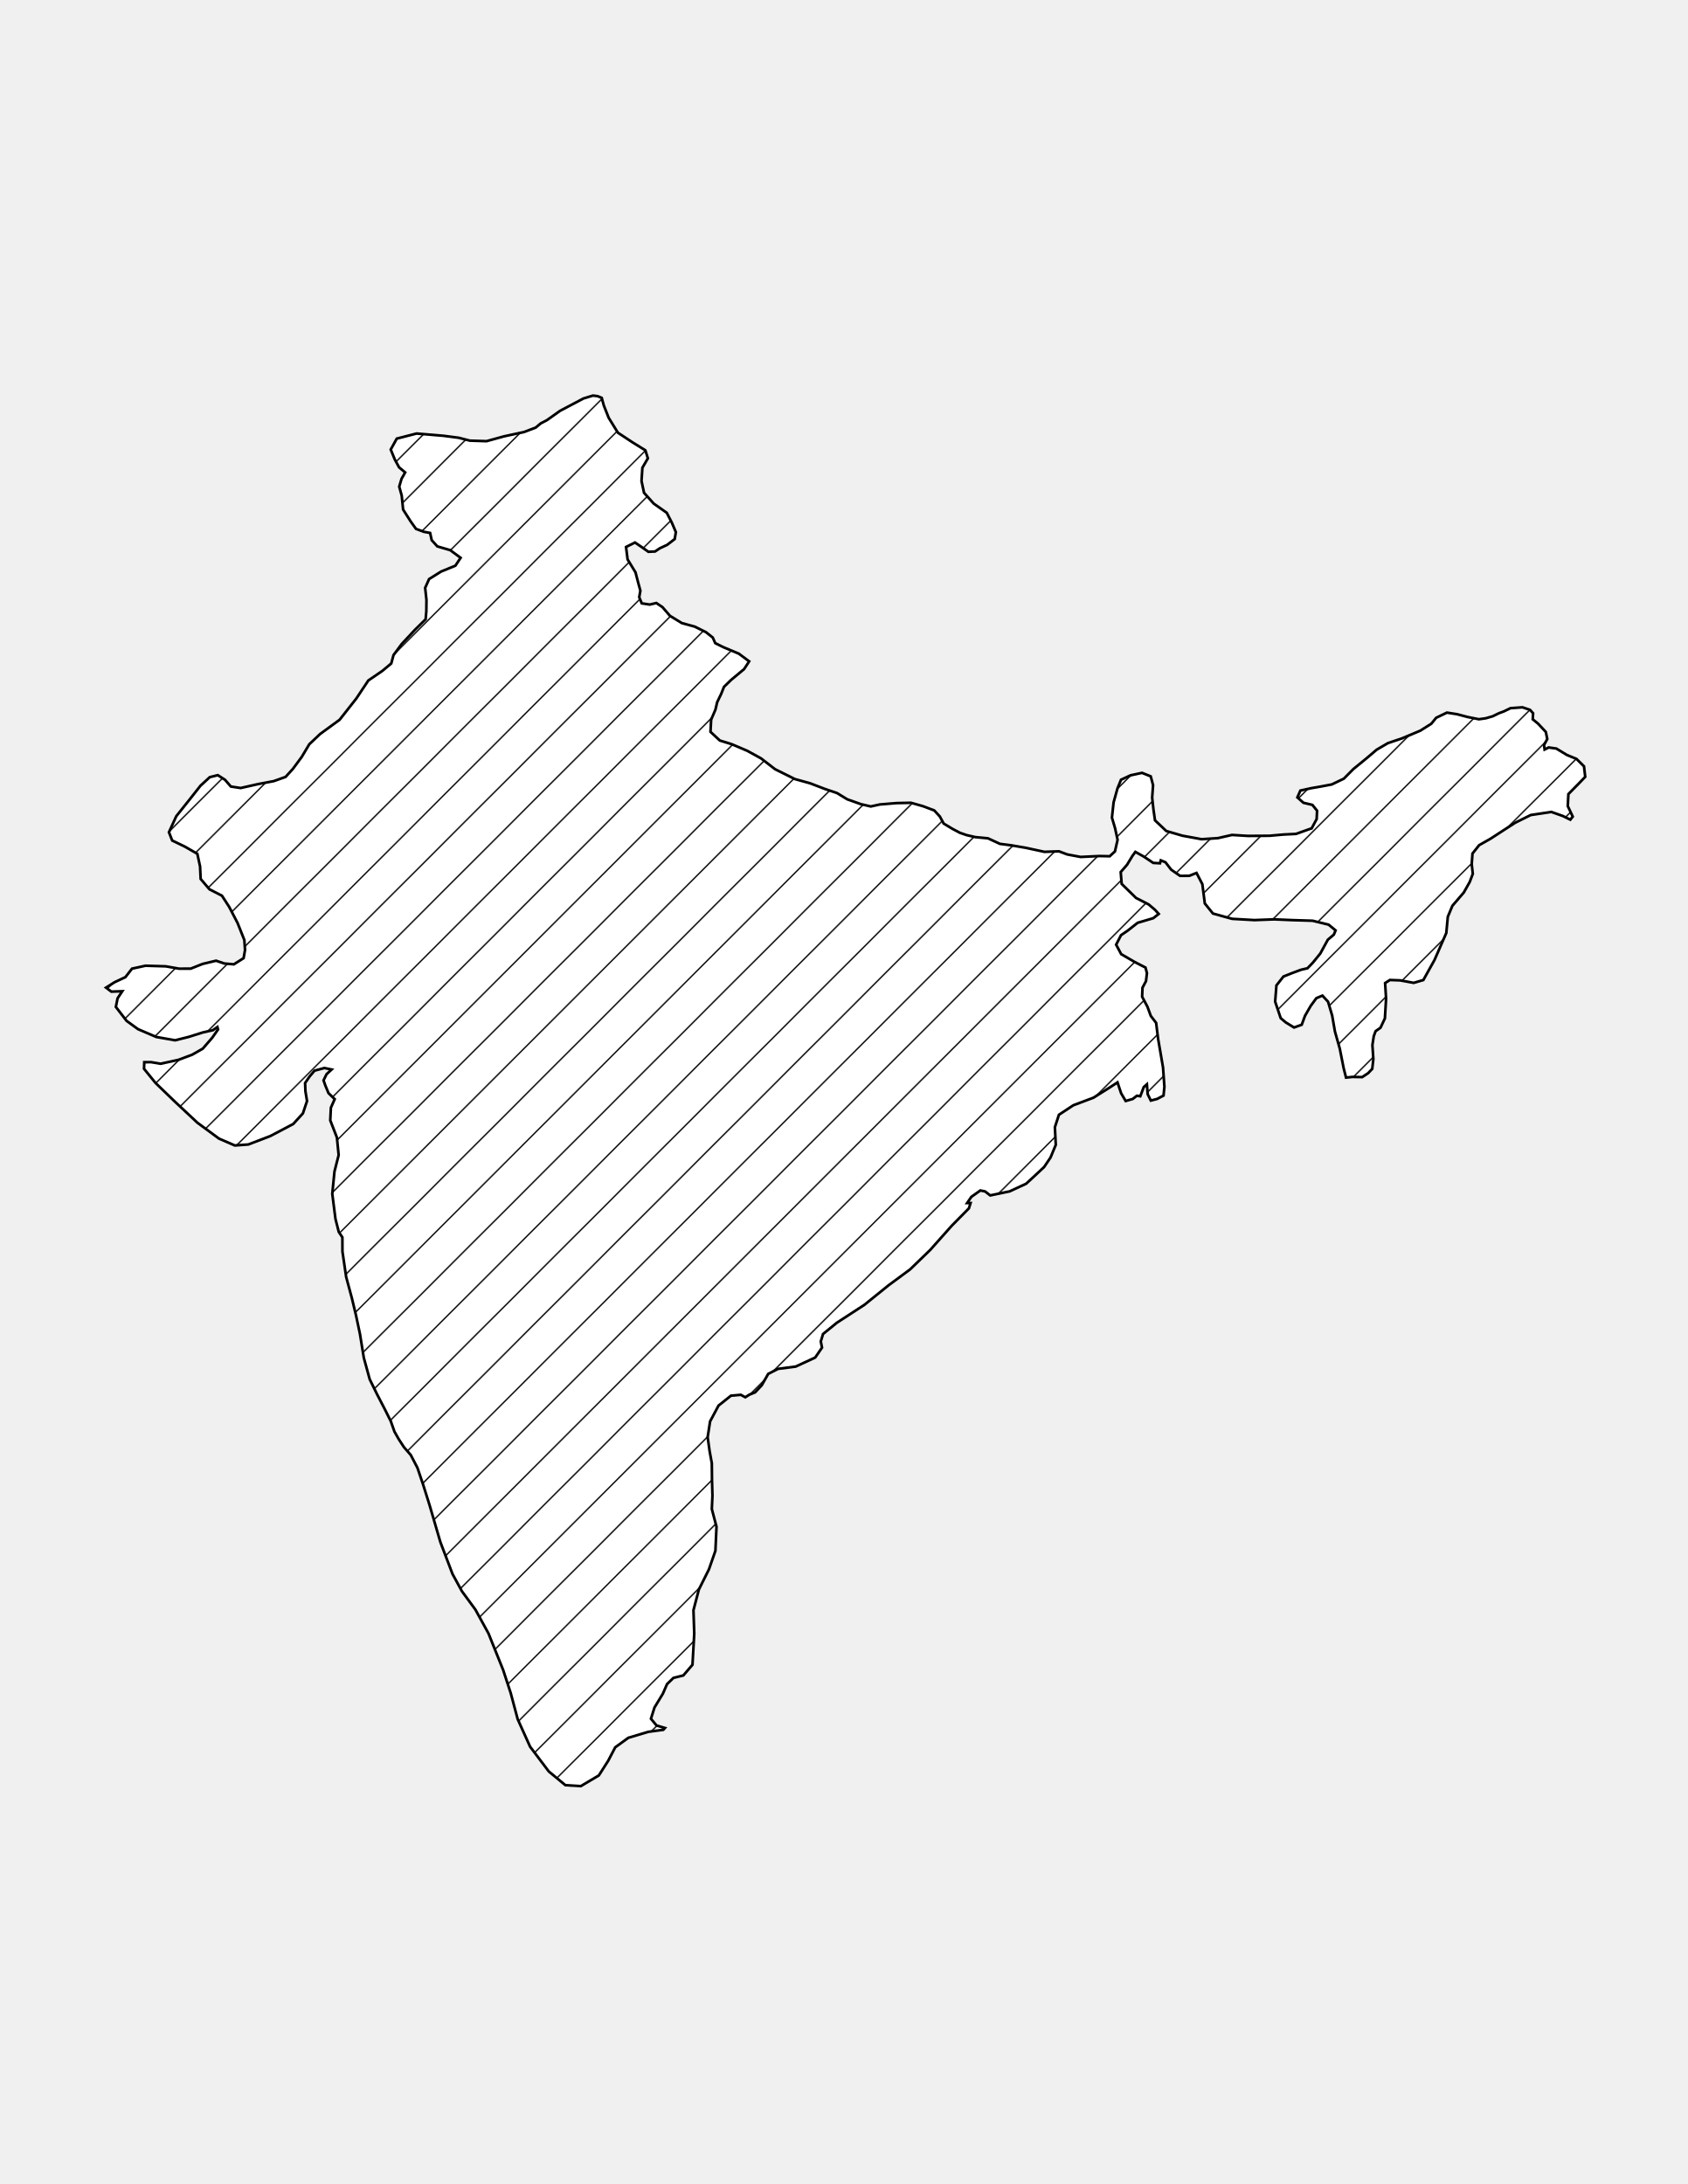
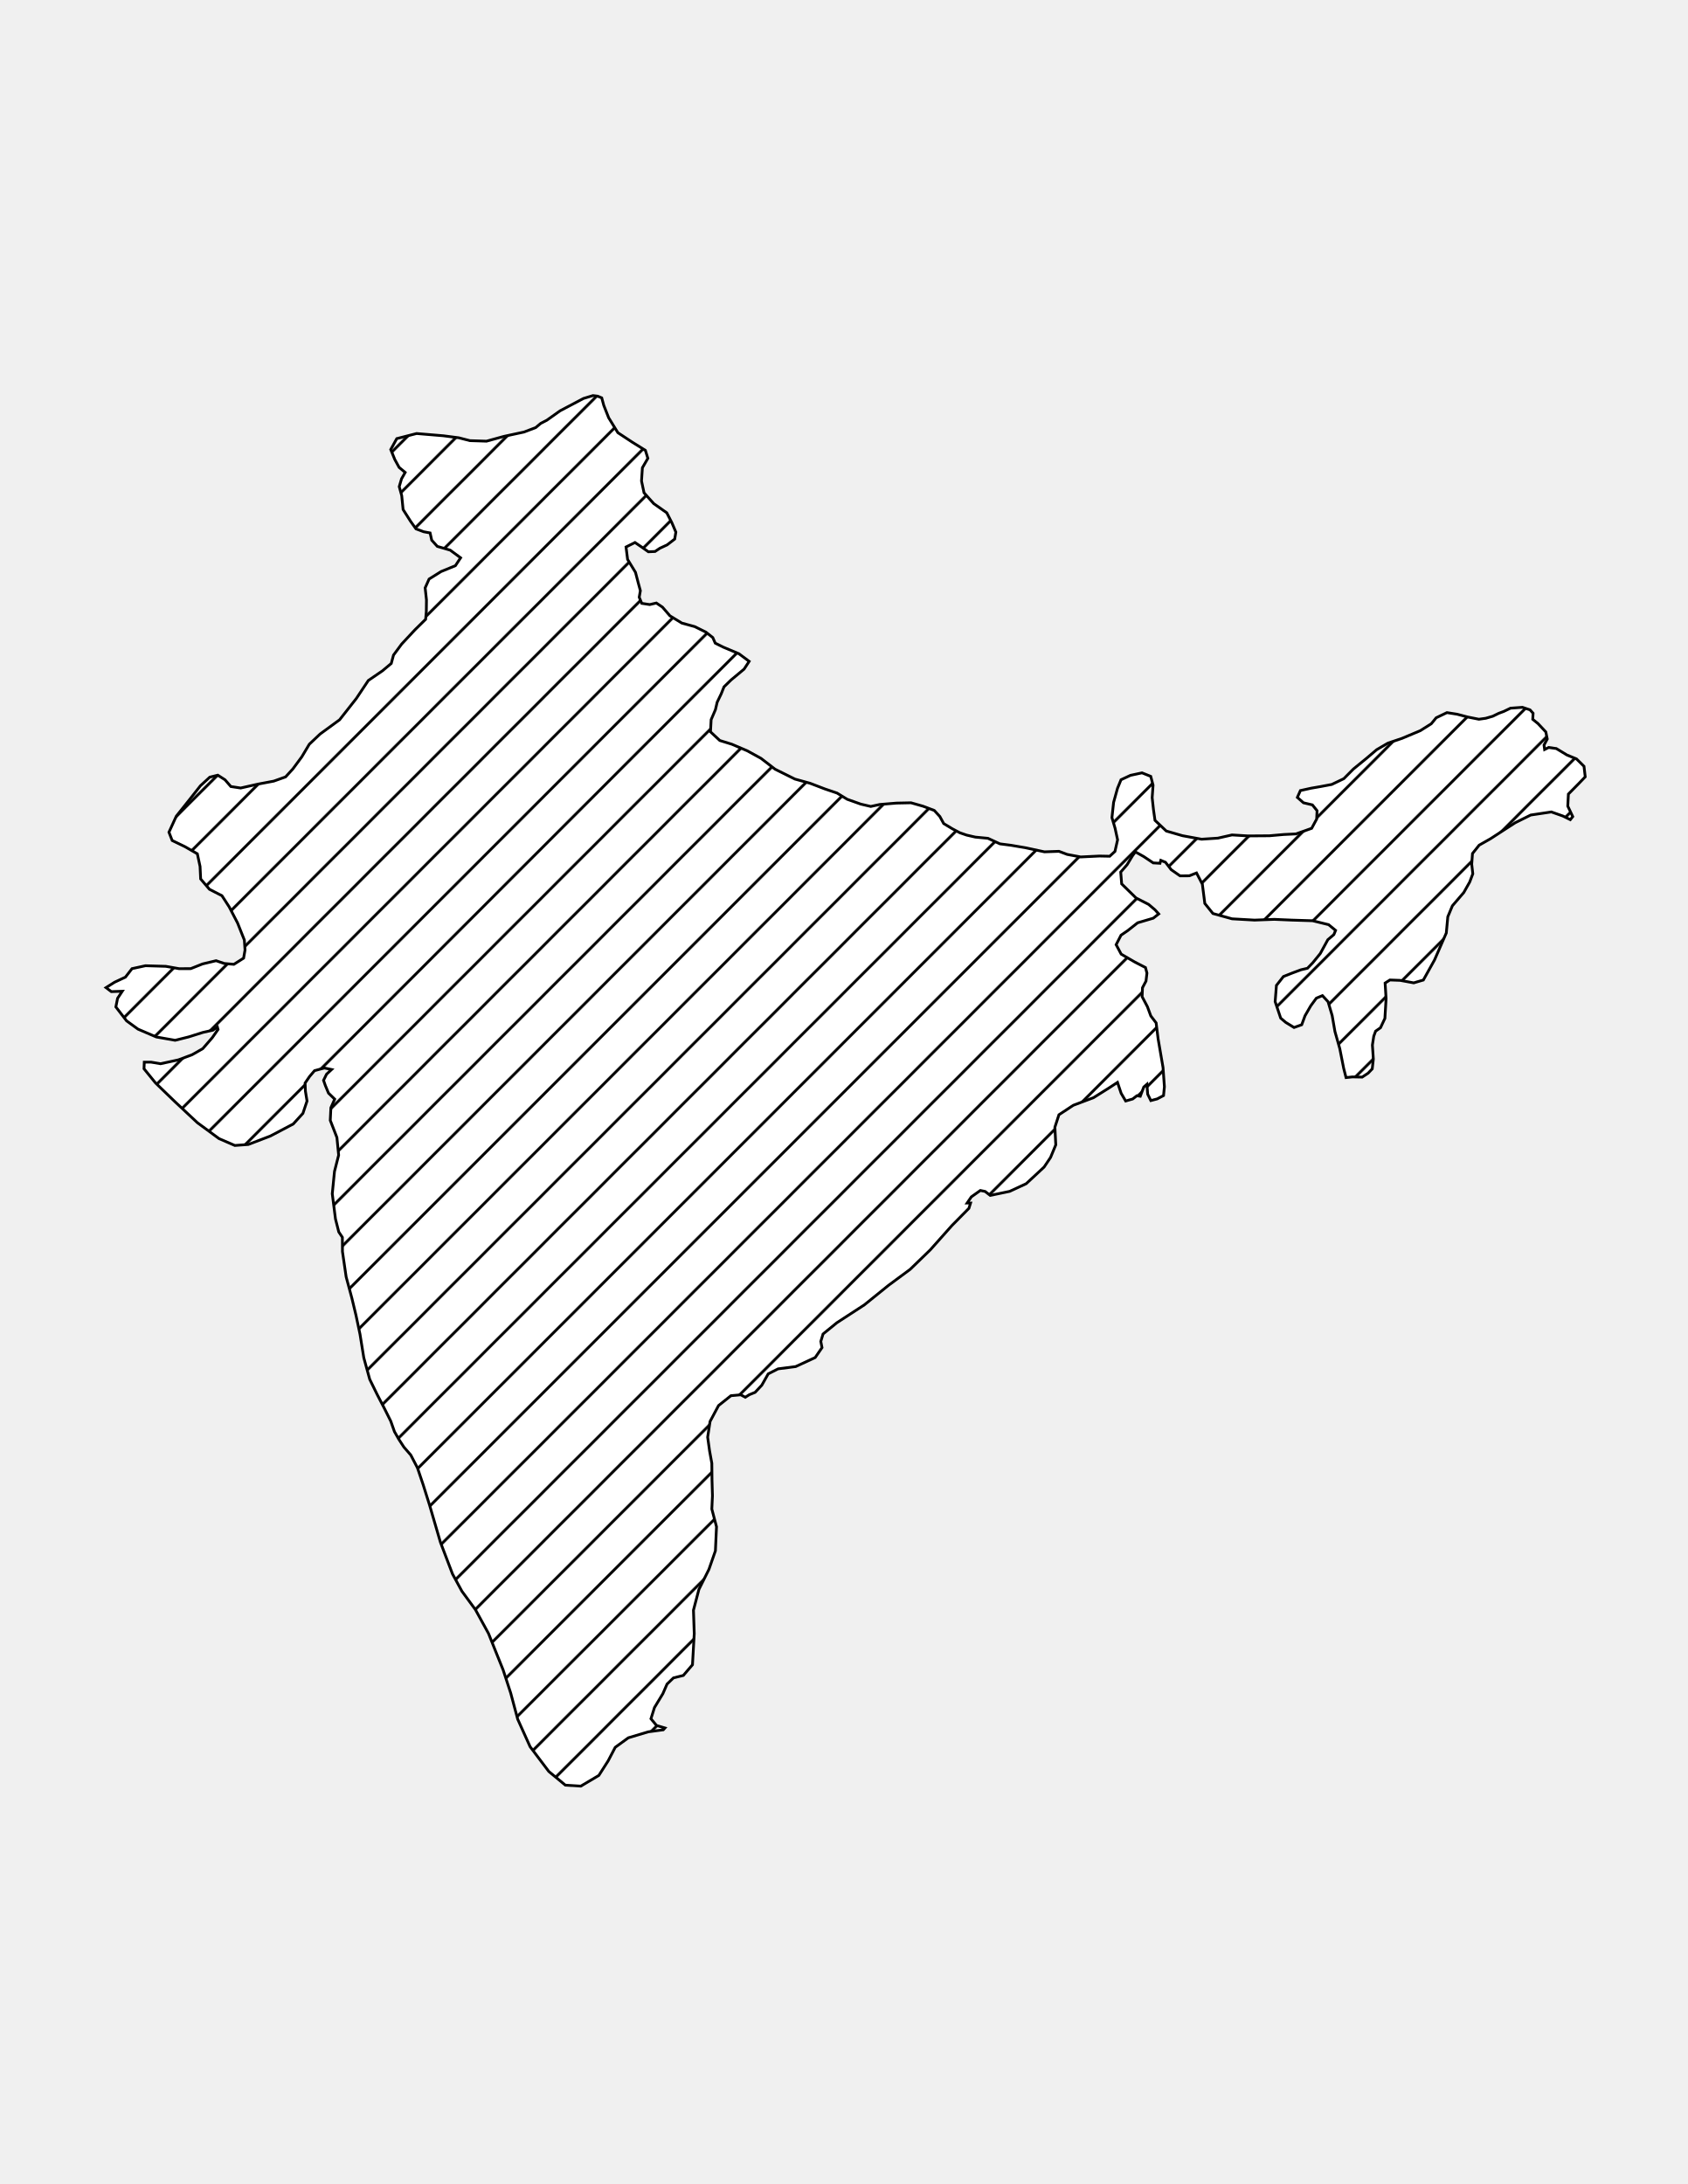
- <svg xmlns="http://www.w3.org/2000/svg" baseProfile="full" height="1650.0" version="1.1" width="1275.0">
+ <svg xmlns="http://www.w3.org/2000/svg" baseProfile="full" height="792.0" version="1.1" width="612.0">
  <defs>
-     <pattern height="36" id="diagonal" patternUnits="userSpaceOnUse" width="36">
-       <rect fill="#ffffff" height="36" width="36" x="0" y="0" />
-       <path d="M0,36 l36,-36 M-9.0,9.0 l18.0,-18.0 M27.0,45.0 l18.0,-18.0" stroke="#000000" stroke-width="1" />
+     <pattern height="18" id="diagonal" patternUnits="userSpaceOnUse" width="18">
+       <rect fill="#ffffff" height="18" width="18" x="0" y="0" />
+       <path d="M0,18 l18,-18 M-4.5,4.5 l9.0,-9.0 M13.5,22.5 l9.0,-9.0" stroke="#000000" stroke-width="1" />
    </pattern>
  </defs>
-   <polygon fill="url(#diagonal)" points="451.448,299.292 454.545,300.58 456.101,306.281 459.791,315.625 466.74,326.891 477.684,334.111 487.523,340.23 489.398,346.276 485.264,353.386 484.6,363.376 486.503,372.308 493.812,380.461 503.678,387.42 507.512,394.886 510.545,402.003 509.671,407.257 503.952,411.655 498.462,414.203 494.816,416.646 489.792,416.87 484.844,413.39 479.672,409.851 472.905,413.243 474.087,422.632 480.052,432.412 482.091,440.214 483.742,446.255 482.868,451.201 484.778,455.825 490.812,456.745 495.801,455.572 500.405,458.667 506.075,465.252 515.083,470.747 524.809,473.41 533.238,477.571 538.433,481.67 540.29,485.886 546.436,488.944 558.167,493.881 565.92,499.654 562.085,505.517 552.286,513.672 546.91,518.906 544.761,524.281 541.769,530.483 540.432,536.161 537.196,543.693 536.704,552.879 543.748,559.451 552.789,562.243 564.502,567.233 574.86,572.928 585.494,581.131 600.474,588.581 611.958,591.767 623.059,596.021 632.296,599.145 639.943,603.832 650.24,607.507 657.766,609.271 664.689,607.762 677.172,606.734 688.166,606.502 697.272,609.087 705.758,612.295 709.958,616.862 712.883,622.216 719.482,626.181 725.093,629.159 730.212,630.924 736.8,632.434 746.309,633.339 755.337,637.522 763.824,638.623 774.957,640.526 788.96,643.561 799.94,643.165 806.165,645.508 816.342,647.425 830.501,646.728 838.283,646.884 842.241,643.242 844.235,634.46 842.34,625.732 839.964,617.72 841.221,606.17 844.164,595.588 846.818,589.1 853.968,585.767 862.686,583.887 869.271,586.534 871.023,593.151 870.345,602.619 871.312,611.509 872.488,619.772 881.005,627.82 893.226,631.367 907.677,634.018 920.013,633.206 930.654,630.791 942.796,631.534 958.965,631.416 969.802,630.456 978.992,630.019 990.837,625.79 994.607,618.812 994.92,612.48 991.395,608.096 984.638,606.493 980.024,602.433 982.316,597.267 990.442,595.474 997.481,594.257 1006.023,592.646 1015.141,588.274 1022.351,581.015 1032.358,572.831 1039.959,566.384 1048.462,561.416 1059.088,557.828 1072.902,552.024 1081.207,546.779 1084.9,542.275 1093.021,538.378 1100.717,539.594 1108.586,541.668 1117.158,543.387 1122.351,542.654 1127.666,541.109 1132.153,538.904 1135.955,537.481 1141.05,535.026 1150.038,534.371 1155.774,536.276 1158.094,538.865 1157.832,543.429 1161.8,546.659 1167.718,552.968 1168.806,558.344 1166.354,562.879 1166.813,566.245 1169.856,564.716 1175.647,565.519 1183.707,570.421 1190.884,573.339 1196.561,578.96 1197.482,586.897 1192.451,592.13 1184.765,599.925 1184.304,609.012 1188.055,616.934 1186.214,619.264 1180.619,616.495 1171.9,613.415 1156.311,615.753 1144.694,621.518 1136.552,626.769 1125.926,633.664 1117.367,638.514 1112.314,644.846 1111.738,652.889 1112.558,660.158 1110.228,666.336 1105.738,674.297 1097.137,684.322 1093.671,692.633 1092.54,704.848 1083.628,725.263 1075.2,740.41 1067.923,742.545 1057.668,740.666 1049.924,740.377 1046.315,742.699 1047.047,754.544 1046.153,769.389 1042.837,776.448 1039.136,779.04 1037.733,782.871 1036.712,789.532 1037.424,800.118 1036.592,807.518 1033.485,810.771 1028.995,813.745 1021.573,813.609 1016.804,814.115 1015.001,807.008 1012.073,792.243 1008.418,779.308 1006.328,767.268 1003.212,756.775 998.961,752.172 994.382,754.108 990.161,759.864 985.819,767.399 983.326,774.186 977.535,776.263 971.252,772.414 967.426,769.167 963.257,756.736 964.215,744.487 969.501,737.773 976.35,735.053 982.808,732.651 987.669,731.519 991.677,727.367 997.352,720.376 1003.053,709.944 1007.597,706.094 1008.91,702.917 1003.626,698.571 991.541,695.618 975.729,695.132 962.572,694.566 947.693,695.13 930.726,694.171 916.261,690.161 910.12,682.544 908.265,667.992 903.856,659.515 898.376,661.658 891.403,661.699 884.711,657.025 880.414,651.438 876.86,650.004 876.262,652.211 871.155,651.921 863.998,647.129 857.658,643.59 855.454,646.606 851.414,653.273 846.589,658.853 847.312,667.775 858.161,678.394 867.686,683.281 872.521,687.398 875.297,690.468 871.18,693.684 859.361,697.173 851.795,703.138 846.823,706.539 843.126,713.704 846.958,720.843 857.221,726.809 865.294,730.968 866.403,735.168 865.687,741.217 863.037,746.212 862.764,752.994 866.766,760.564 869.325,767.529 873.346,772.794 874.838,784.811 878.555,806.486 879.597,821.043 878.939,827.683 874.141,830.222 869.348,831.485 866.972,826.679 866.373,819.189 864.021,821.234 861.375,828.229 858.825,827.822 855.63,830.274 850.339,831.803 846.922,825.993 844.156,817.742 837.516,822.087 826.026,829.297 810.762,835.042 799.923,842.198 796.868,851.563 797.534,864.944 793.594,874.44 788.742,881.664 782.351,887.638 775.174,894.279 762.721,900.064 748.007,903.13 744.164,900.135 740.566,899.394 733.75,904.219 730.563,908.894 733.173,908.896 731.927,912.871 719.036,925.941 702.733,944.262 687.498,959.016 671.235,971.027 652.915,985.828 632.18,999.317 621.741,1007.817 620.032,1013.443 620.952,1018.123 615.809,1025.608 601.048,1032.443 587.754,1034.163 580.301,1037.958 575.46,1046.524 570.4,1051.918 566.075,1053.666 562.991,1055.62 559.58,1053.764 552.152,1054.439 542.793,1061.903 536.397,1073.876 534.568,1085.77 536.023,1096.182 537.712,1105.491 537.847,1118.129 538.184,1130.077 537.721,1140.07 541.247,1153.444 540.421,1171.634 535.532,1185.645 527.926,1200.879 523.839,1216.497 524.434,1234.249 523.099,1257.716 516.188,1265.788 508.742,1267.631 503.889,1272.309 500.733,1279.561 494.393,1290.025 491.73,1298.517 495.948,1303.583 502.303,1305.47 501.064,1306.855 489.699,1308.393 474.62,1312.91 464.751,1320.093 459.392,1330.325 452.363,1341.329 438.748,1349.411 427.079,1348.678 414.578,1338.34 400.45,1319.639 391.075,1298.863 385.801,1279.141 380.048,1261.57 374.807,1248.534 369.018,1234.08 359.129,1216.071 348.933,1202.178 341.823,1189.128 332.687,1165.118 324.489,1137.072 319.656,1121.687 315.328,1108.904 310.283,1099.232 305.134,1093.311 301.298,1087.425 297.981,1081.604 295.208,1073.737 290.634,1064.567 284.825,1053.351 279.285,1042.056 274.824,1025.793 271.946,1007.984 268.914,993.667 265.815,980.785 261.484,964.685 258.685,945.516 258.64,934.796 255.913,930.732 253.422,920.916 251.002,901.889 252.682,884.996 255.816,872.675 254.5,859.355 249.485,846.446 249.942,836.892 252.834,830.397 248.152,825.837 245.794,820.162 244.401,816.21 246.673,811.58 250.498,808.005 245.044,806.872 237.607,808.878 233.853,813.284 230.473,818.234 230.709,824.371 231.931,831.84 228.812,841.143 221.511,849.17 204.182,858.293 187.573,864.65 177.409,865.395 165.488,860.238 149.136,848.218 132.328,832.484 117.496,818.173 108.801,807.469 108.977,802.467 114.169,802.456 121.295,803.648 134.806,800.706 145.201,796.805 153.163,792.256 160.369,783.945 164.708,777.767 164.214,775.926 160.763,778.318 153.305,779.98 142.447,783.399 132.297,785.94 118.053,783.421 104.255,777.513 95.622,771.243 91.458,765.846 87.519,760.716 88.81,754.254 92.367,748.875 84.109,749.17 80.083,746.146 86.555,742.065 94.735,738.225 99.721,731.813 109.886,729.6 125.247,730.055 135.298,731.83 144.092,731.798 153.033,728.243 163.22,725.811 169.412,727.914 176.669,728.541 184.027,723.878 185.093,717.763 184.582,710.171 179.441,697.264 173.08,685.075 167.662,676.705 158.221,671.852 151.58,664.054 151.122,654.571 149.066,645.038 139.627,639.603 130.071,634.997 127.622,628.744 133.165,616.636 143.92,603.158 151.393,593.66 158.478,587.144 164.52,585.632 169.977,589.136 174.383,594.218 181.788,595.344 195.014,592.363 206.801,590.135 215.736,586.944 221.241,580.912 227.96,571.804 233.666,562.248 241.812,554.547 256.538,543.791 269.163,527.722 278.242,514.101 288.895,506.81 295.561,501.231 297.262,494.905 303.422,486.582 313.516,475.759 321.528,467.867 322.05,461.904 322.153,453.204 321.164,444.129 324.138,437.474 333.175,431.81 344.009,427.374 347.948,421.418 340.098,415.637 330.37,412.8 326.121,408.102 324.899,402.63 320.094,401.748 314.236,399.555 310.123,393.778 304.51,384.958 303.461,374.458 301.581,367.655 303.321,361.747 306.066,356.921 301.5,353.112 298.237,347.155 295.156,339.617 299.724,331.373 314.689,327.525 334.937,329.228 346.546,330.74 354.959,332.901 367.504,333.306 380.746,329.66 395.791,326.412 404.666,323.042 408.449,319.886 413.101,317.47 423.067,310.38 440.752,301.045 447.929,298.861" stroke="#000000" stroke-width="2" />
+   <polygon fill="url(#diagonal)" points="216.695,143.66 218.182,144.278 218.928,147.015 220.699,151.5 224.035,156.907 229.288,160.373 234.011,163.311 234.911,166.212 232.927,169.625 232.608,174.421 233.522,178.708 237.03,182.621 241.765,185.962 243.606,189.545 245.062,192.962 244.642,195.483 241.897,197.594 239.262,198.817 237.512,199.99 235.1,200.098 232.725,198.427 230.243,196.729 226.994,198.356 227.562,202.863 230.425,207.558 231.403,211.303 232.196,214.202 231.777,216.576 232.693,218.796 235.59,219.238 237.984,218.675 240.194,220.16 242.916,223.321 247.24,225.958 251.908,227.237 255.954,229.234 258.448,231.202 259.339,233.225 262.289,234.693 267.92,237.063 271.642,239.834 269.801,242.648 265.097,246.562 262.517,249.075 261.486,251.655 260.049,254.632 259.407,257.357 257.854,260.973 257.618,265.382 260.999,268.536 265.339,269.877 270.961,272.272 275.933,275.005 281.037,278.943 288.228,282.519 293.74,284.048 299.068,286.09 303.502,287.59 307.172,289.84 312.115,291.603 315.728,292.45 319.051,291.726 325.043,291.232 330.32,291.121 334.69,292.362 338.764,293.902 340.78,296.094 342.184,298.664 345.351,300.567 348.045,301.996 350.502,302.844 353.664,303.569 358.228,304.003 362.562,306.01 366.636,306.539 371.979,307.453 378.701,308.909 383.971,308.719 386.959,309.844 391.844,310.764 398.641,310.429 402.376,310.504 404.276,308.756 405.233,304.541 404.323,300.352 403.183,296.506 403.786,290.961 405.198,285.882 406.473,282.768 409.905,281.168 414.09,280.266 417.25,281.536 418.091,284.713 417.766,289.257 418.23,293.525 418.794,297.491 422.883,301.354 428.749,303.056 435.685,304.329 441.606,303.939 446.714,302.78 452.542,303.137 460.303,303.08 465.505,302.619 469.916,302.409 475.602,300.379 477.411,297.03 477.562,293.99 475.87,291.886 472.626,291.117 470.412,289.168 471.512,286.688 475.412,285.828 478.791,285.243 482.891,284.47 487.268,282.372 490.728,278.887 495.532,274.959 499.18,271.865 503.262,269.48 508.362,267.758 514.993,264.972 518.979,262.454 520.752,260.292 524.65,258.422 528.344,259.005 532.121,260.001 536.236,260.826 538.728,260.474 541.28,259.732 543.433,258.674 545.258,257.991 547.704,256.812 552.018,256.498 554.771,257.413 555.885,258.655 555.759,260.846 557.664,262.396 560.505,265.425 561.027,268.005 559.85,270.182 560.07,271.798 561.531,271.064 564.311,271.449 568.179,273.802 571.624,275.203 574.349,277.901 574.791,281.711 572.376,284.223 568.687,287.964 568.466,292.326 570.267,296.128 569.383,297.247 566.697,295.918 562.512,294.439 555.029,295.561 549.453,298.329 545.545,300.849 540.445,304.159 536.336,306.487 533.911,309.526 533.634,313.387 534.028,316.876 532.91,319.841 530.754,323.663 526.626,328.474 524.962,332.464 524.419,338.327 520.142,348.126 516.096,355.397 512.603,356.422 507.68,355.519 503.963,355.381 502.231,356.496 502.582,362.181 502.153,369.307 500.562,372.695 498.785,373.939 498.112,375.778 497.622,378.975 497.964,384.057 497.564,387.609 496.073,389.17 493.918,390.598 490.355,390.532 488.066,390.775 487.2,387.364 485.795,380.276 484.041,374.068 483.037,368.289 481.542,363.252 479.501,361.043 477.303,361.972 475.277,364.735 473.193,368.351 471.996,371.609 469.217,372.606 466.201,370.759 464.364,369.2 462.364,363.233 462.823,357.354 465.36,354.131 468.648,352.826 471.748,351.672 474.081,351.129 476.005,349.136 478.729,345.781 481.465,340.773 483.646,338.925 484.277,337.4 481.74,335.314 475.94,333.897 468.35,333.664 462.035,333.392 454.892,333.663 446.748,333.202 439.805,331.277 436.857,327.621 435.967,320.636 433.851,316.567 431.221,317.596 427.873,317.615 424.661,315.372 422.599,312.69 420.893,312.002 420.606,313.061 418.154,312.922 414.719,310.622 411.676,308.923 410.618,310.371 408.679,313.571 406.363,316.249 406.71,320.532 411.917,325.629 416.489,327.975 418.81,329.951 420.143,331.425 418.166,332.968 412.494,334.643 408.862,337.506 406.475,339.139 404.701,342.578 406.54,346.005 411.466,348.868 415.341,350.864 415.873,352.881 415.53,355.784 414.258,358.182 414.127,361.437 416.048,365.071 417.276,368.414 419.206,370.941 419.922,376.709 421.707,387.114 422.206,394.101 421.891,397.288 419.588,398.506 417.287,399.113 416.146,396.806 415.859,393.211 414.73,394.192 413.46,397.55 412.236,397.354 410.702,398.531 408.163,399.266 406.523,396.477 405.195,392.516 402.008,394.602 396.493,398.063 389.166,400.82 383.963,404.255 382.497,408.75 382.816,415.173 380.925,419.731 378.596,423.199 375.528,426.066 372.083,429.254 366.106,432.031 359.043,433.502 357.199,432.065 355.471,431.709 352.2,434.025 350.67,436.269 351.923,436.27 351.325,438.178 345.137,444.452 337.312,453.246 329.999,460.328 322.193,466.093 313.399,473.198 303.446,479.672 298.435,483.752 297.616,486.452 298.057,488.699 295.588,492.292 288.503,495.573 282.122,496.398 278.544,498.22 276.221,502.331 273.792,504.921 271.716,505.76 270.236,506.697 268.598,505.807 265.033,506.131 260.541,509.713 257.471,515.461 256.592,521.17 257.291,526.167 258.102,530.636 258.166,536.702 258.328,542.437 258.106,547.233 259.798,553.653 259.402,562.384 257.056,569.11 253.405,576.422 251.443,583.919 251.728,592.44 251.088,603.704 247.77,607.578 244.196,608.463 241.867,610.708 240.352,614.189 237.309,619.212 236.03,623.288 238.055,625.72 241.106,626.625 240.511,627.291 235.056,628.029 227.818,630.197 223.08,633.645 220.508,638.556 217.134,643.838 210.599,647.717 204.998,647.366 198.998,642.403 192.216,633.427 187.716,623.454 185.184,613.988 182.423,605.553 179.907,599.296 177.129,592.358 172.382,583.714 167.488,577.045 164.075,570.781 159.69,559.257 155.755,545.794 153.435,538.41 151.358,532.274 148.936,527.631 146.464,524.789 144.623,521.964 143.031,519.17 141.7,515.394 139.504,510.992 136.716,505.609 134.057,500.187 131.915,492.381 130.534,483.832 129.079,476.96 127.591,470.777 125.512,463.049 124.169,453.847 124.147,448.702 122.838,446.752 121.642,442.04 120.481,432.907 121.287,424.798 122.791,418.884 122.16,412.49 119.753,406.294 119.972,401.708 121.36,398.59 119.113,396.402 117.981,393.678 117.312,391.781 118.403,389.558 120.239,387.842 117.621,387.298 114.052,388.262 112.25,390.376 110.627,392.752 110.74,395.698 111.327,399.283 109.83,403.749 106.325,407.602 98.007,411.98 90.035,415.032 85.156,415.389 79.434,412.914 71.585,407.145 63.517,399.593 56.398,392.723 52.225,387.585 52.309,385.184 54.801,385.179 58.222,385.751 64.707,384.339 69.697,382.466 73.518,380.283 76.977,376.294 79.06,373.328 78.823,372.444 77.166,373.593 73.586,374.391 68.375,376.031 63.503,377.251 56.665,376.042 50.042,373.206 45.898,370.197 43.9,367.606 42.009,365.144 42.629,362.042 44.336,359.46 40.372,359.601 38.44,358.15 41.547,356.191 45.473,354.348 47.866,351.27 52.745,350.208 60.119,350.426 64.943,351.278 69.164,351.263 73.456,349.557 78.346,348.389 81.318,349.399 84.801,349.699 88.333,347.461 88.844,344.526 88.6,340.882 86.132,334.687 83.079,328.836 80.478,324.818 75.946,322.489 72.758,318.746 72.538,314.194 71.552,309.618 67.021,307.009 62.434,304.799 61.259,301.797 63.919,295.985 69.082,289.516 72.669,284.957 76.069,281.829 78.97,281.103 81.589,282.785 83.704,285.224 87.258,285.765 93.607,284.334 99.265,283.265 103.553,281.733 106.196,278.838 109.421,274.466 112.159,269.879 116.07,266.182 123.138,261.02 129.198,253.306 133.556,246.769 138.67,243.269 141.869,240.591 142.686,237.555 145.642,233.559 150.488,228.364 154.333,224.576 154.584,221.714 154.633,217.538 154.159,213.182 155.586,209.987 159.924,207.269 165.124,205.14 167.015,202.281 163.247,199.506 158.578,198.144 156.538,195.889 155.951,193.262 153.645,192.839 150.833,191.786 148.859,189.014 146.165,184.78 145.661,179.74 144.759,176.474 145.594,173.639 146.912,171.322 144.72,169.494 143.154,166.635 141.675,163.016 143.868,159.059 151.05,157.212 160.77,158.029 166.342,158.755 170.38,159.793 176.402,159.987 182.758,158.237 189.98,156.678 194.24,155.06 196.055,153.545 198.289,152.385 203.072,148.982 211.561,144.501 215.006,143.453" stroke="#000000" stroke-width="1" />
</svg>
